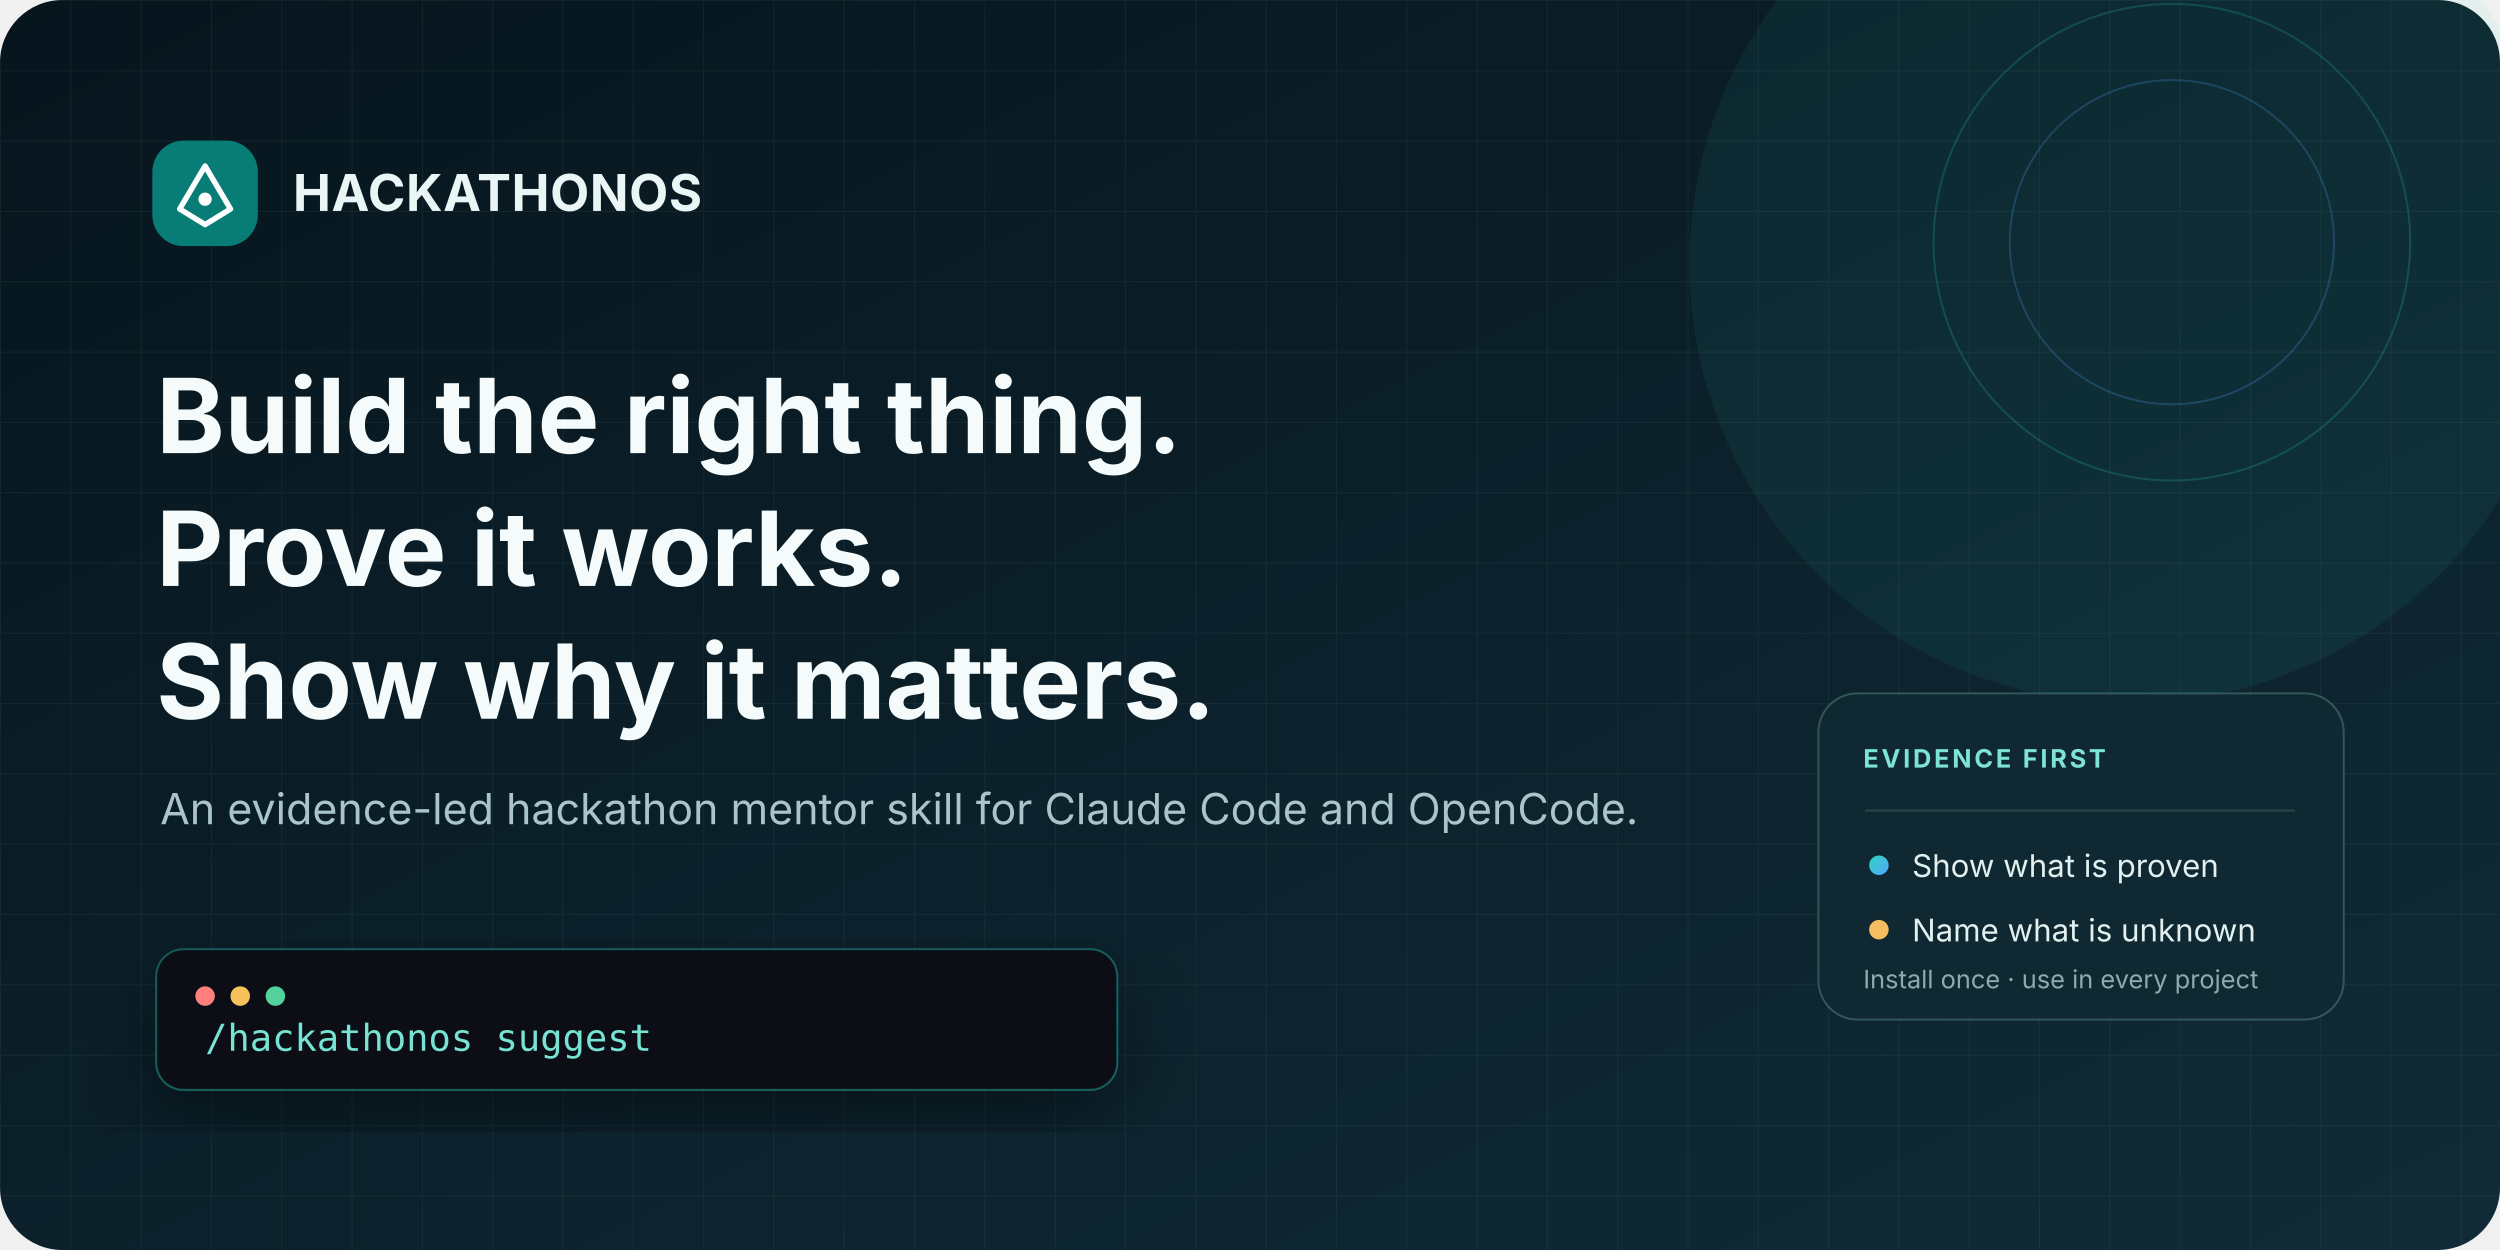
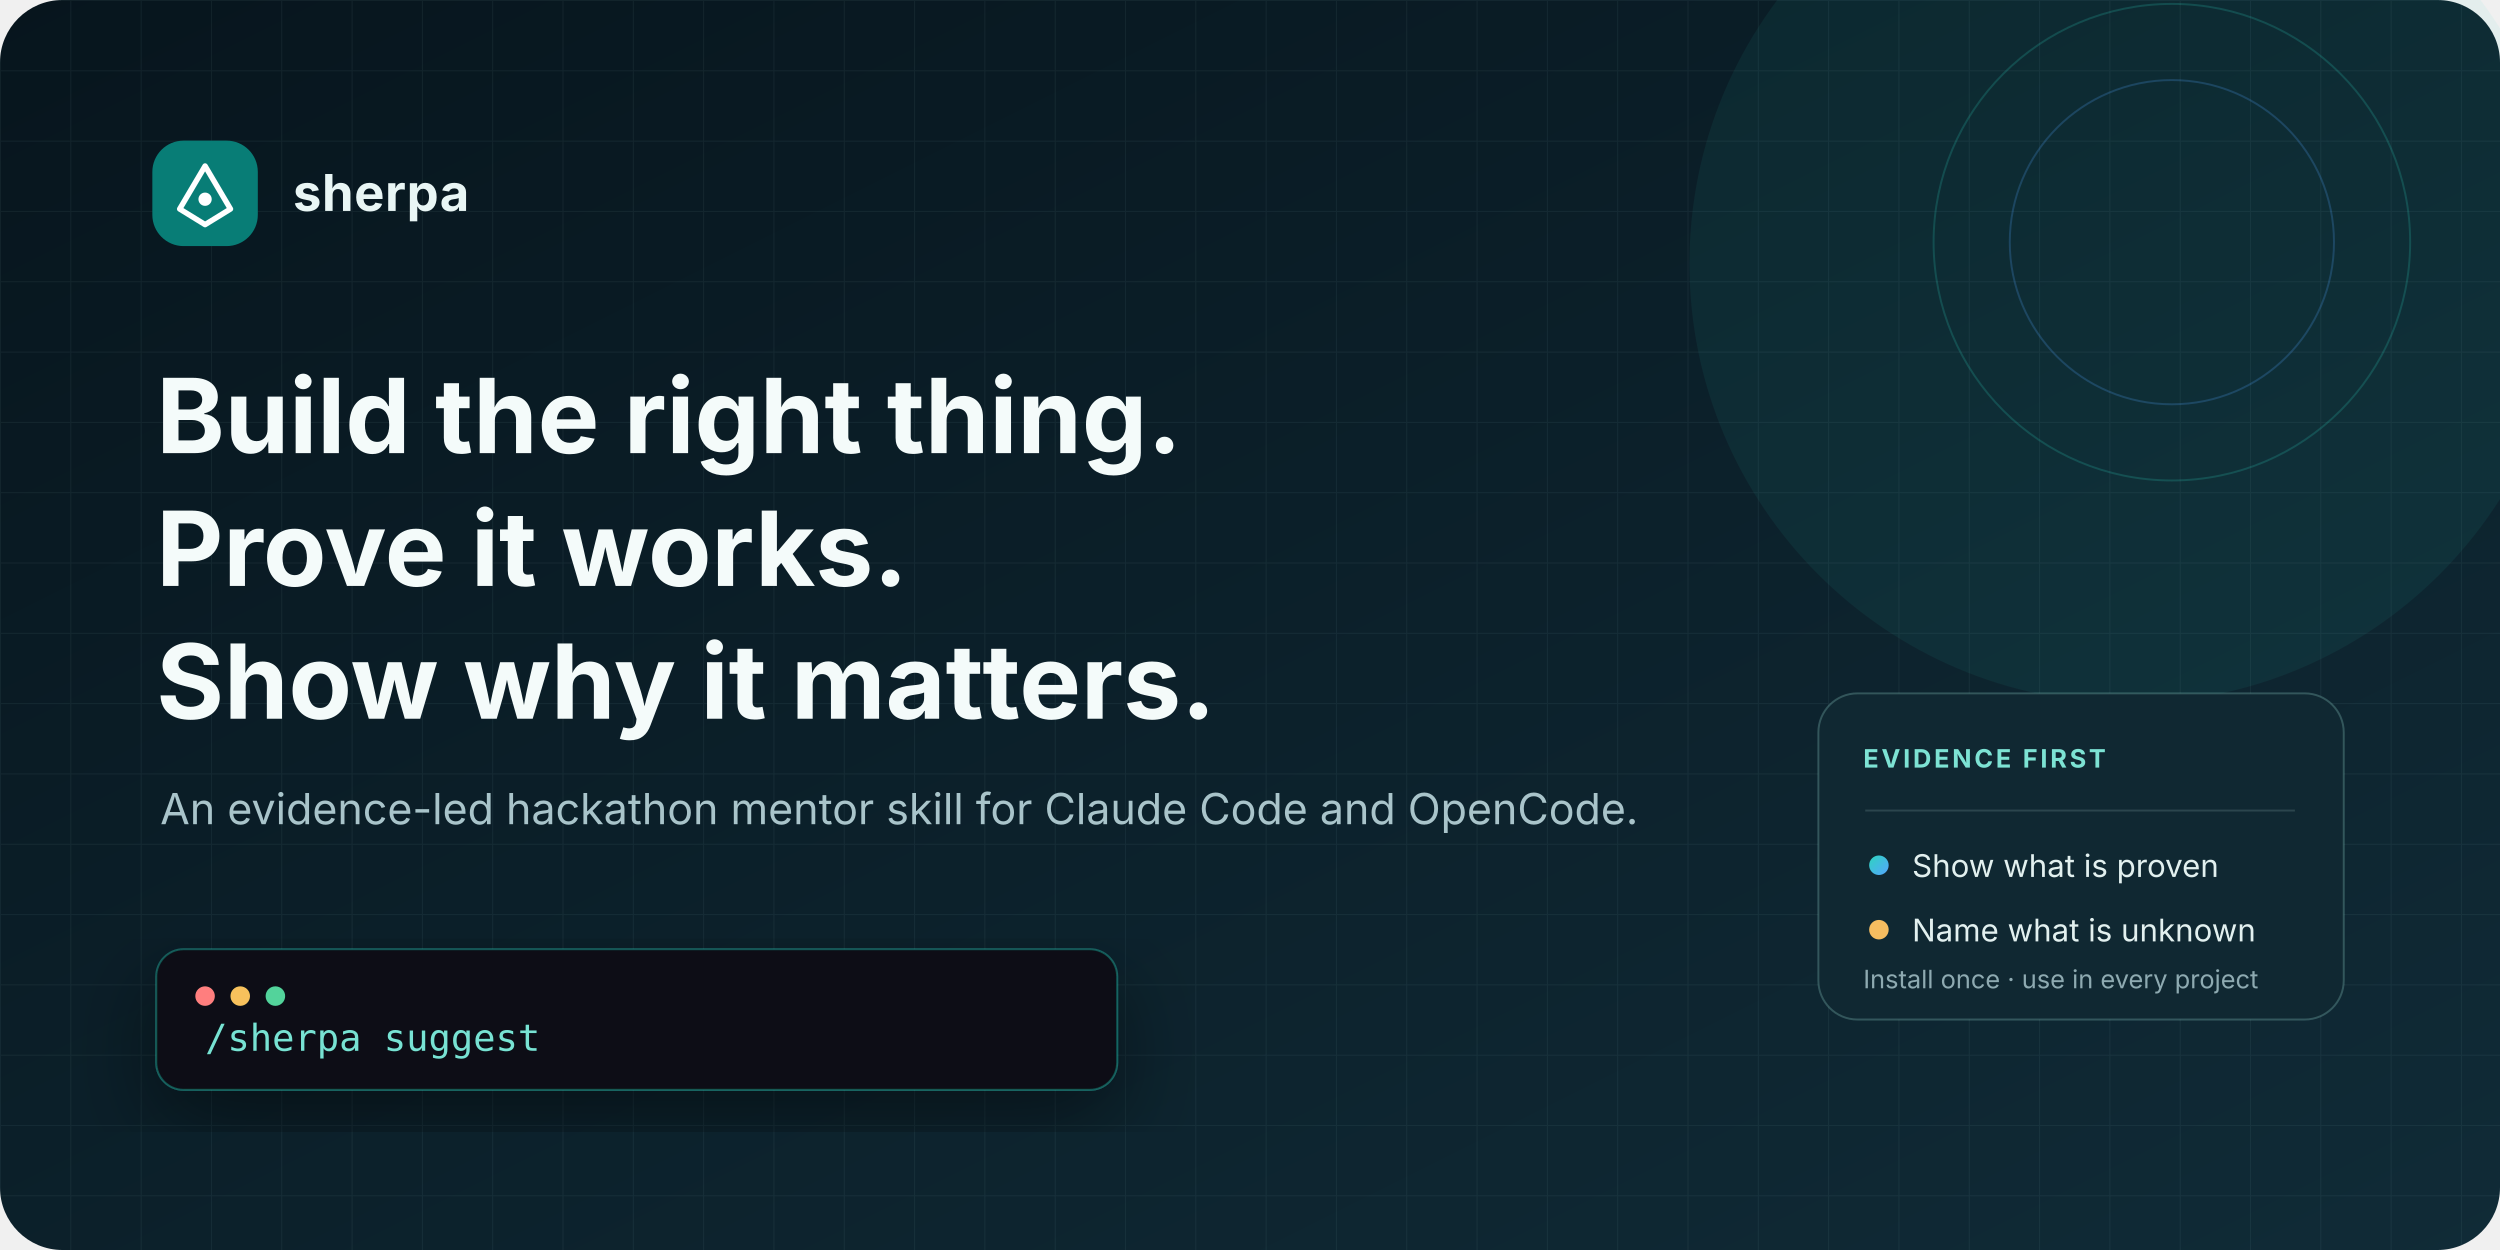
<svg xmlns="http://www.w3.org/2000/svg" width="1280" height="640" viewBox="0 0 1280 640" role="img" aria-labelledby="title desc">
  <defs>
    <linearGradient id="bg" x1="0" y1="0" x2="1" y2="1">
      <stop stop-color="#07151d" />
      <stop offset="1" stop-color="#102b37" />
    </linearGradient>
    <linearGradient id="glow" x1="0" y1="0" x2="1" y2="1">
      <stop stop-color="#2dd4bf" />
      <stop offset="1" stop-color="#55a6ff" />
    </linearGradient>
    <pattern id="grid" width="36" height="36" patternUnits="userSpaceOnUse">
      <path d="M36 0H0v36" fill="none" stroke="#c5f7ef" stroke-opacity=".055" />
    </pattern>
    <filter id="shadow" x="-.3" y="-.3" width="1.6" height="1.6">
      <feDropShadow dx="0" dy="16" stdDeviation="22" flood-color="#02080c" flood-opacity=".45" />
    </filter>
  </defs>
  <rect width="1280" height="640" rx="32" fill="url(#bg)" />
  <rect width="1280" height="640" rx="32" fill="url(#grid)" />
  <circle cx="1090" cy="135" r="225" fill="#2dd4bf" opacity=".07" />
  <circle cx="1112" cy="124" r="122" fill="none" stroke="#2dd4bf" stroke-opacity=".2" />
  <circle cx="1112" cy="124" r="83" fill="none" stroke="#55a6ff" stroke-opacity=".22" />
  <g transform="translate(78 72)">
    <rect width="54" height="54" rx="16" fill="#087d76" />
    <path d="m14 35 13-22 13 22-13 8-13-8Z" fill="none" stroke="#fff" stroke-width="2.8" stroke-linejoin="round" />
    <circle cx="27" cy="30" r="3.4" fill="#fff" />
-     <text x="72" y="36" fill="#e9f6f5" font-family="Inter,Segoe UI,Arial,sans-serif" font-size="26" font-weight="700" letter-spacing=".3">HACKATHONOS</text>
+     <text x="72" y="36" fill="#e9f6f5" font-family="Inter,Segoe UI,Arial,sans-serif" font-size="26" font-weight="700" letter-spacing=".3">sherpa</text>
  </g>
  <text x="80" y="232" fill="#f4fbfa" font-family="Inter,Segoe UI,Arial,sans-serif" font-size="53" font-weight="700">Build the right thing.</text>
  <text x="80" y="300" fill="#f4fbfa" font-family="Inter,Segoe UI,Arial,sans-serif" font-size="53" font-weight="700">Prove it works.</text>
  <text x="80" y="368" fill="#f4fbfa" font-family="Inter,Segoe UI,Arial,sans-serif" font-size="53" font-weight="700">Show why it matters.</text>
  <text x="82" y="422" fill="#a9c4ca" font-family="Inter,Segoe UI,Arial,sans-serif" font-size="22">An evidence-led hackathon mentor skill for Claude Code and OpenCode.</text>
  <g filter="url(#shadow)" transform="translate(80 486)">
    <rect width="492" height="72" rx="14" fill="#071117" stroke="#2dd4bf" stroke-opacity=".35" />
    <circle cx="25" cy="24" r="5" fill="#ff7e7e" />
    <circle cx="43" cy="24" r="5" fill="#f8c15c" />
    <circle cx="61" cy="24" r="5" fill="#53d39b" />
-     <text x="25" y="52" fill="#78e2d3" font-family="Consolas,Menlo,monospace" font-size="19">/hackathonos suggest</text>
+     <text x="25" y="52" fill="#78e2d3" font-family="Consolas,Menlo,monospace" font-size="19">/sherpa suggest</text>
  </g>
  <g transform="translate(931 355)">
    <rect width="269" height="167" rx="20" fill="#102832" stroke="#b3fff0" stroke-opacity=".22" />
    <text x="23" y="38" fill="#7de3d4" font-family="Inter,Segoe UI,Arial,sans-serif" font-size="13" font-weight="700" letter-spacing="1.4">EVIDENCE FIRST</text>
    <path d="M24 60h220" stroke="#c3ece8" stroke-opacity=".15" />
    <circle cx="31" cy="88" r="5" fill="url(#glow)" />
    <text x="48" y="94" fill="#e2f0ef" font-family="Inter,Segoe UI,Arial,sans-serif" font-size="16">Show what is proven</text>
    <circle cx="31" cy="121" r="5" fill="#f6bd60" />
    <text x="48" y="127" fill="#e2f0ef" font-family="Inter,Segoe UI,Arial,sans-serif" font-size="16">Name what is unknown</text>
    <text x="23" y="151" fill="#8eaab1" font-family="Inter,Segoe UI,Arial,sans-serif" font-size="13">Install once · use in every project</text>
  </g>
</svg>
